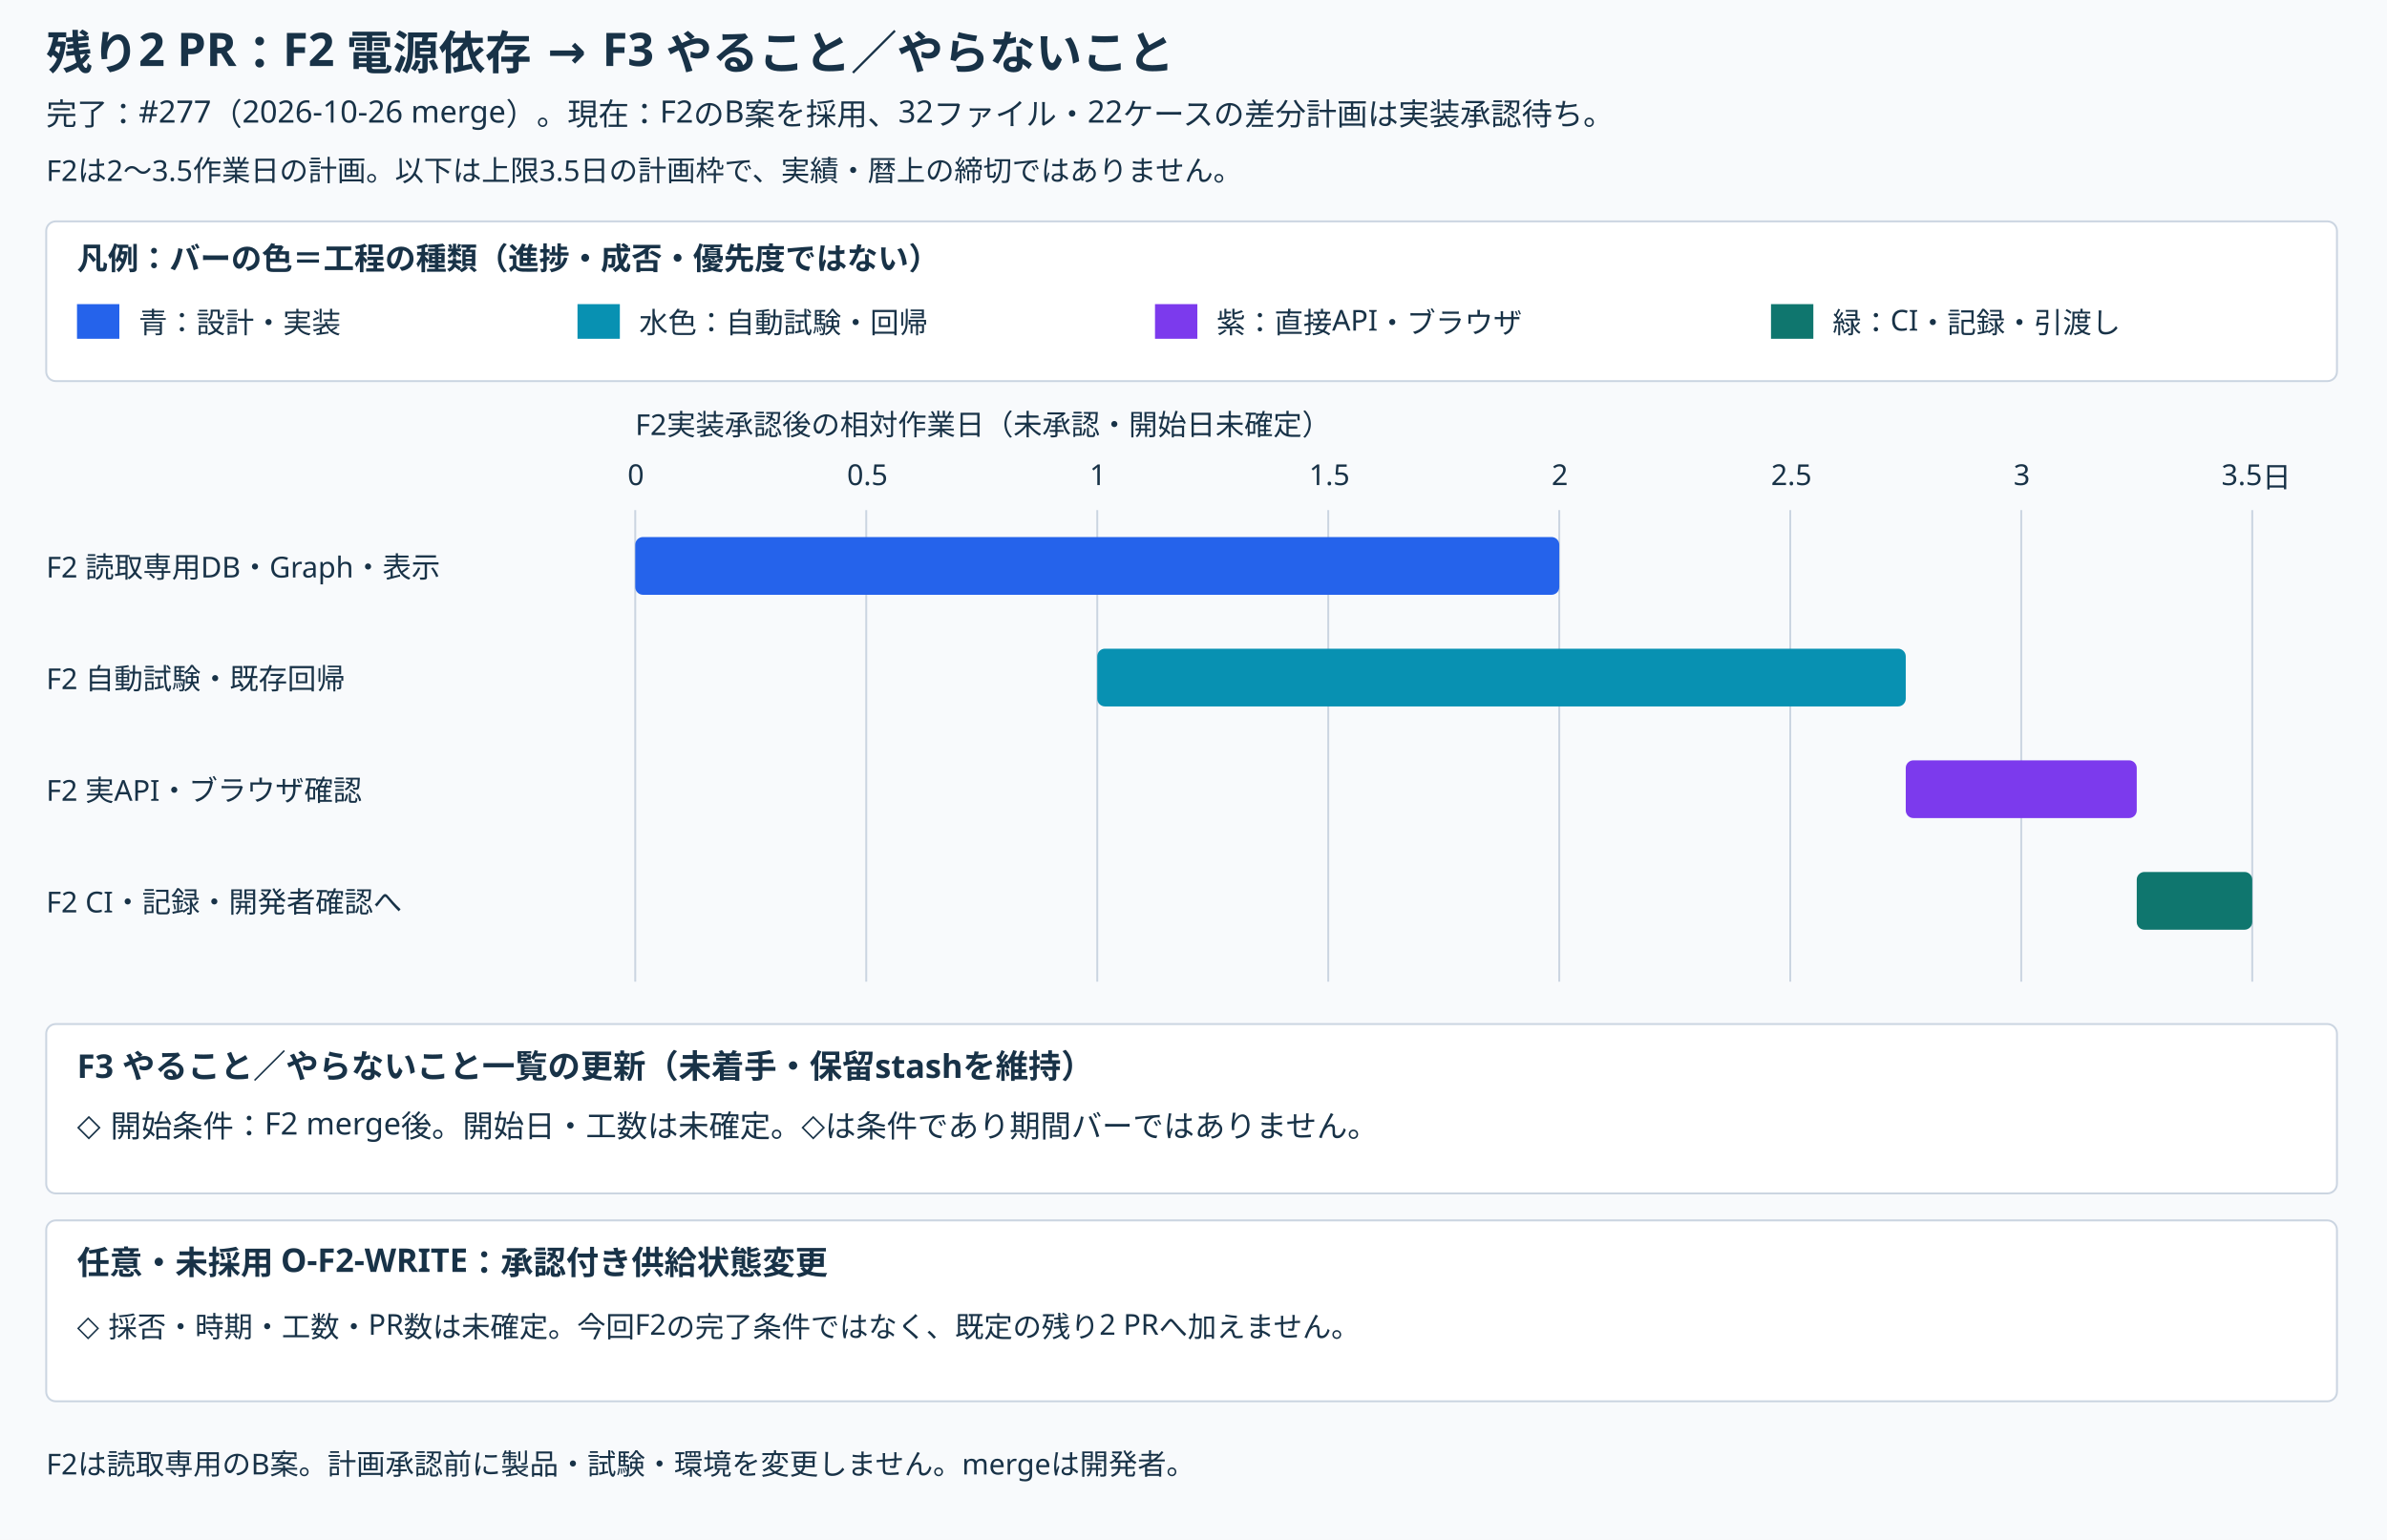
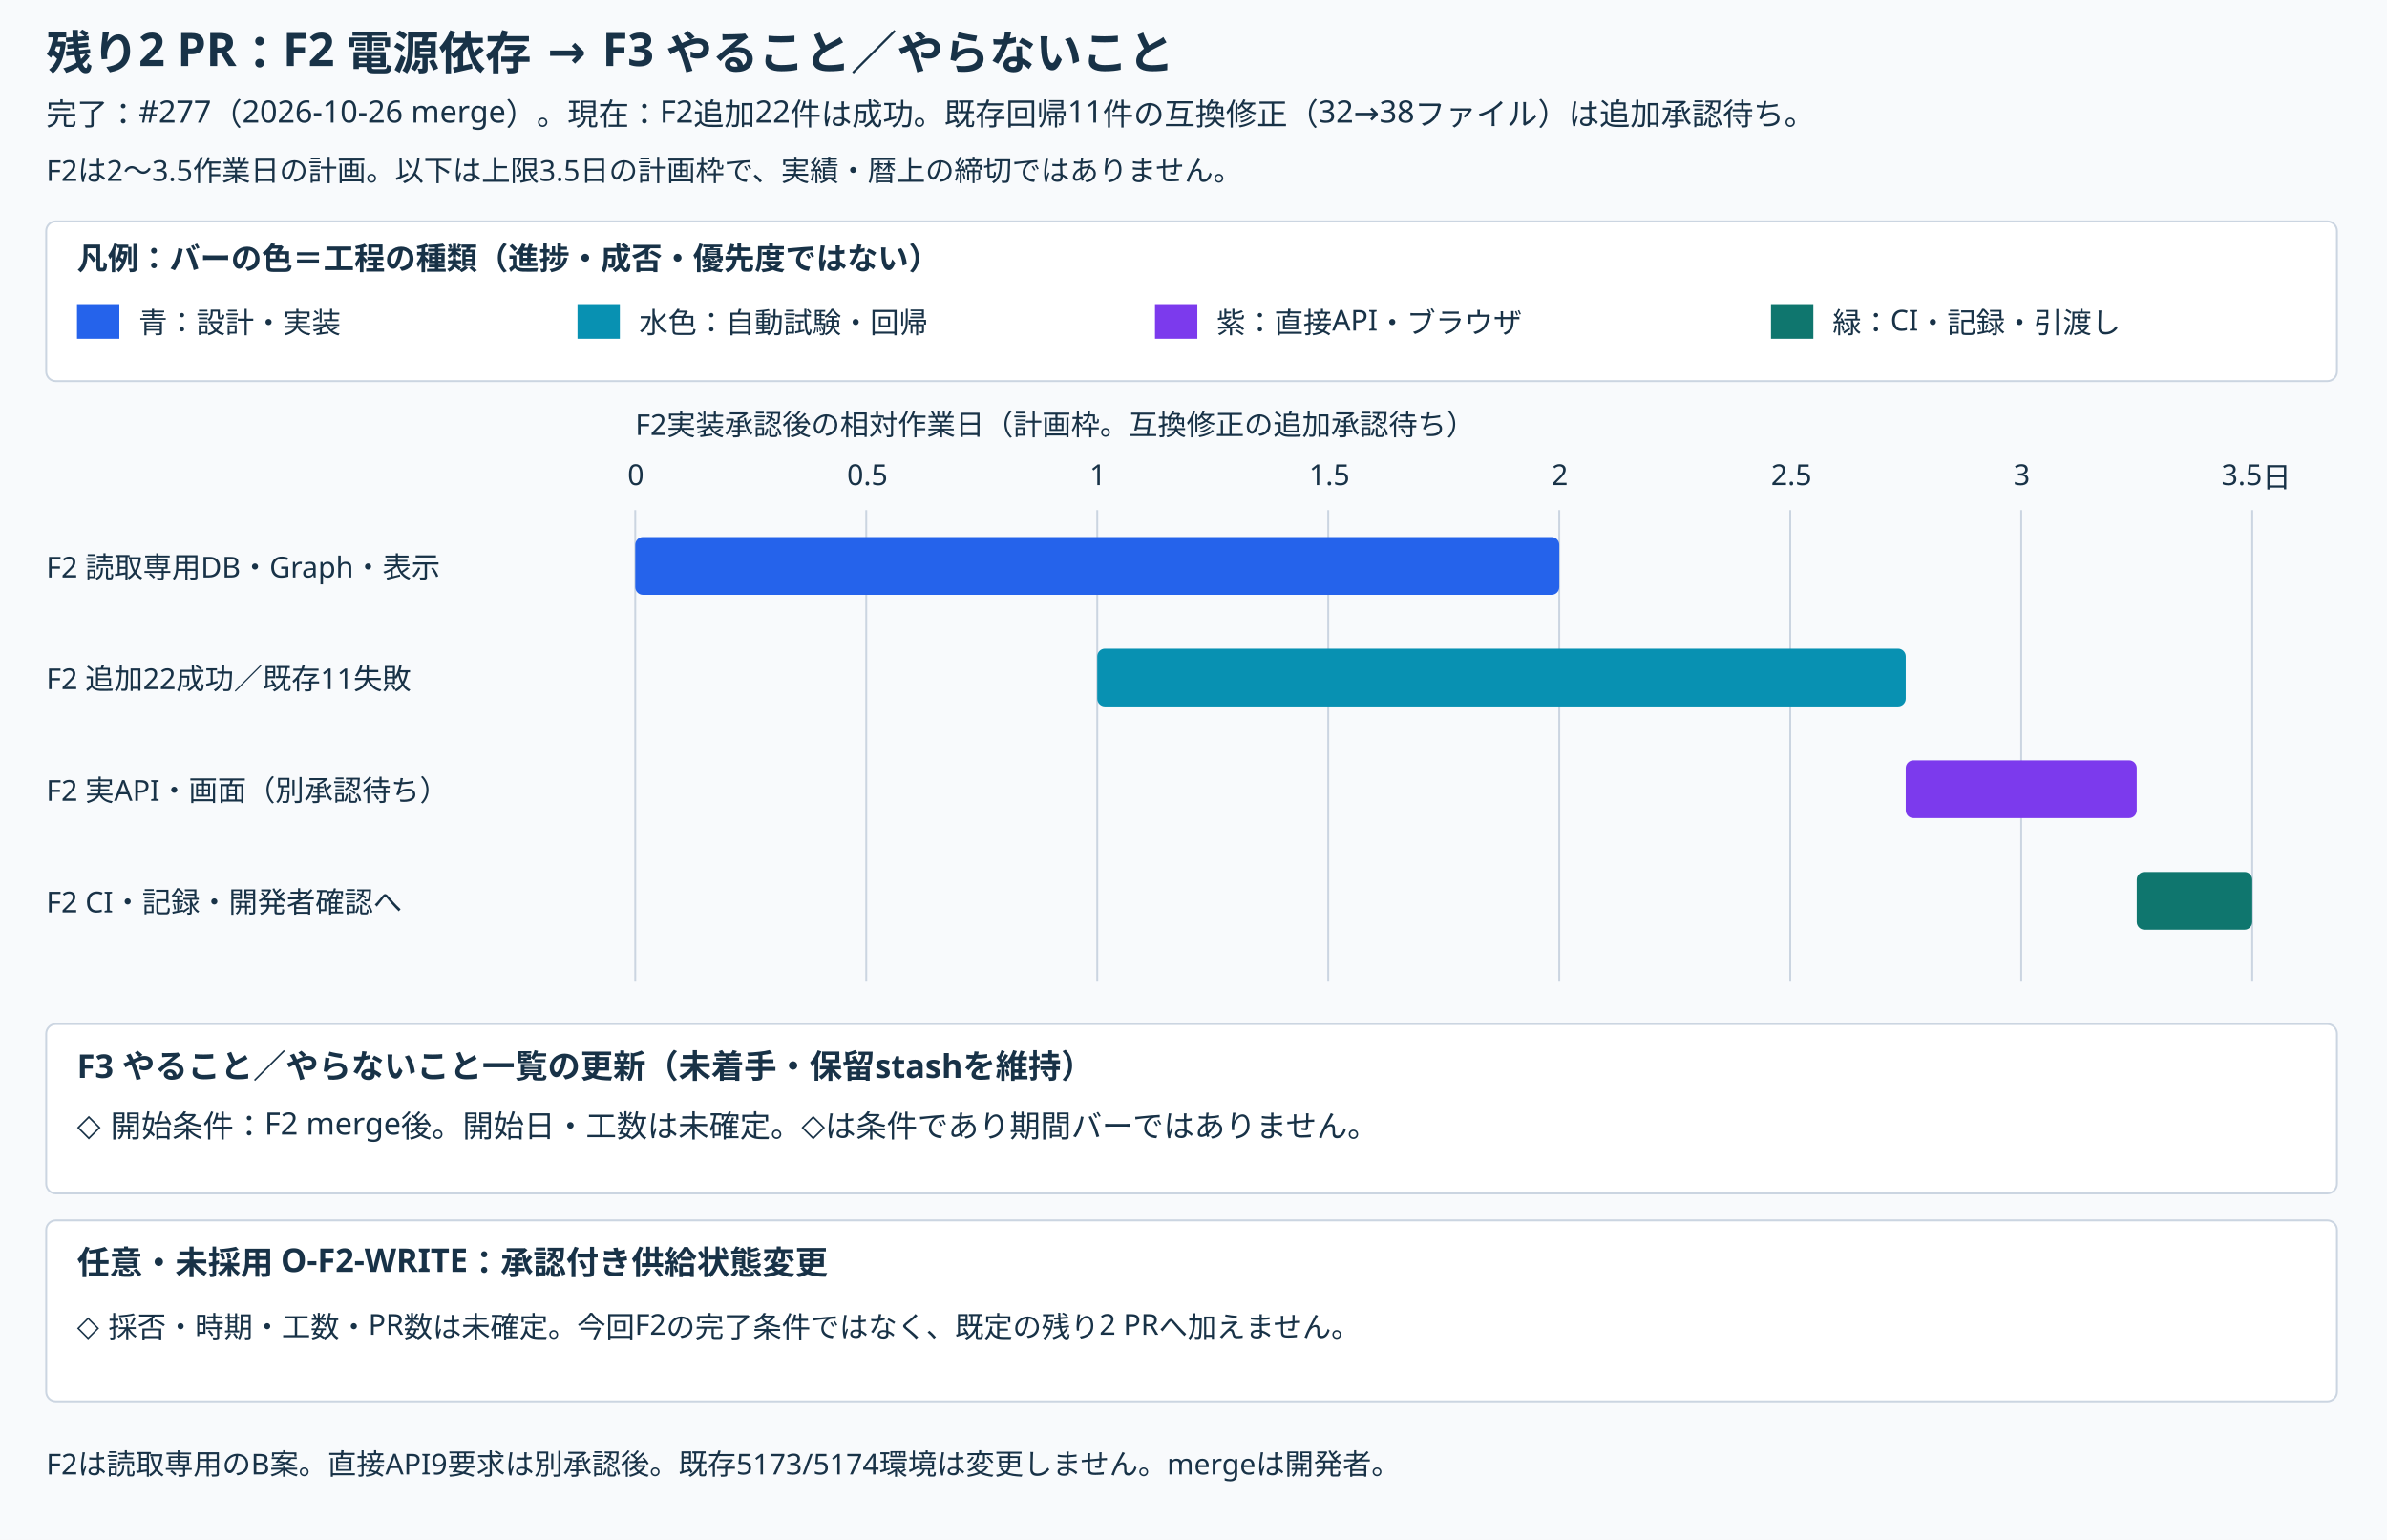
<svg xmlns="http://www.w3.org/2000/svg" width="1240" height="800" viewBox="0 0 1240 800" role="img" aria-labelledby="title desc">
  <rect width="1240" height="800" fill="#f8fafc" />
  <g font-family="sans-serif" fill="#183247">
    <text x="24" y="36" font-size="24" font-weight="bold">残り2 PR：F2 電源依存 → F3 やること／やらないこと</text>
-     <text x="24" y="65" font-size="16">完了：#277（2026-10-26 merge）。現在：F2のB案を採用、32ファイル・22ケースの差分計画は実装承認待ち。</text>
+     <text x="24" y="65" font-size="16">完了：#277（2026-10-26 merge）。現在：F2追加22件は成功。既存回帰11件の互換修正（32→38ファイル）は追加承認待ち。</text>
    <text x="24" y="94" font-size="15">F2は2〜3.5作業日の計画。以下は上限3.5日の計画枠で、実績・暦上の締切ではありません。</text>
    <rect x="24" y="115" width="1190" height="83" fill="white" stroke="#cbd5e1" rx="5" />
    <text x="40" y="140" font-size="16" font-weight="bold">凡例：バーの色＝工程の種類（進捗・成否・優先度ではない）</text>
    <g font-size="15">
      <rect x="40" y="158" width="22" height="18" fill="#2563eb" />
      <text x="72" y="173">青：設計・実装</text>
      <rect x="300" y="158" width="22" height="18" fill="#0891b2" />
      <text x="332" y="173">水色：自動試験・回帰</text>
      <rect x="600" y="158" width="22" height="18" fill="#7c3aed" />
      <text x="632" y="173">紫：直接API・ブラウザ</text>
      <rect x="920" y="158" width="22" height="18" fill="#0f766e" />
      <text x="952" y="173">緑：CI・記録・引渡し</text>
    </g>
-     <text x="330" y="226" font-size="15">F2実装承認後の相対作業日（未承認・開始日未確定）</text>
+     <text x="330" y="226" font-size="15">F2実装承認後の相対作業日（計画枠。互換修正の追加承認待ち）</text>
    <g stroke="#cbd5e1">
      <path d="M330 265V510 M450 265V510 M570 265V510 M690 265V510 M810 265V510 M930 265V510 M1050 265V510 M1170 265V510" />
    </g>
    <g font-size="15">
      <text x="326" y="252">0</text>
      <text x="440" y="252">0.5</text>
      <text x="566" y="252">1</text>
      <text x="680" y="252">1.5</text>
      <text x="806" y="252">2</text>
      <text x="920" y="252">2.5</text>
      <text x="1046" y="252">3</text>
      <text x="1154" y="252">3.5日</text>
      <text x="24" y="300">F2 読取専用DB・Graph・表示</text>
      <rect x="330" y="279" width="480" height="30" fill="#2563eb" rx="4" />
-       <text x="24" y="358">F2 自動試験・既存回帰</text>
+       <text x="24" y="358">F2 追加22成功／既存11失敗</text>
      <rect x="570" y="337" width="420" height="30" fill="#0891b2" rx="4" />
-       <text x="24" y="416">F2 実API・ブラウザ確認</text>
+       <text x="24" y="416">F2 実API・画面（別承認待ち）</text>
      <rect x="990" y="395" width="120" height="30" fill="#7c3aed" rx="4" />
      <text x="24" y="474">F2 CI・記録・開発者確認へ</text>
      <rect x="1110" y="453" width="60" height="30" fill="#0f766e" rx="4" />
    </g>
    <rect x="24" y="532" width="1190" height="88" fill="white" stroke="#cbd5e1" rx="5" />
    <text x="40" y="560" font-size="17" font-weight="bold">F3 やること／やらないこと一覧の更新（未着手・保留stashを維持）</text>
    <text x="40" y="590" font-size="16">◇ 開始条件：F2 merge後。開始日・工数は未確定。◇は条件であり期間バーではありません。</text>
    <rect x="24" y="634" width="1190" height="94" fill="white" stroke="#cbd5e1" rx="5" />
    <text x="40" y="662" font-size="17" font-weight="bold">任意・未採用 O-F2-WRITE：承認付き供給状態変更</text>
    <text x="40" y="694" font-size="15">◇ 採否・時期・工数・PR数は未確定。今回F2の完了条件ではなく、既定の残り2 PRへ加えません。</text>
-     <text x="24" y="766" font-size="15">F2は読取専用のB案。計画承認前に製品・試験・環境を変更しません。mergeは開発者。</text>
+     <text x="24" y="766" font-size="15">F2は読取専用のB案。直接API9要求は別承認後。既存5173/5174環境は変更しません。mergeは開発者。</text>
  </g>
</svg>
